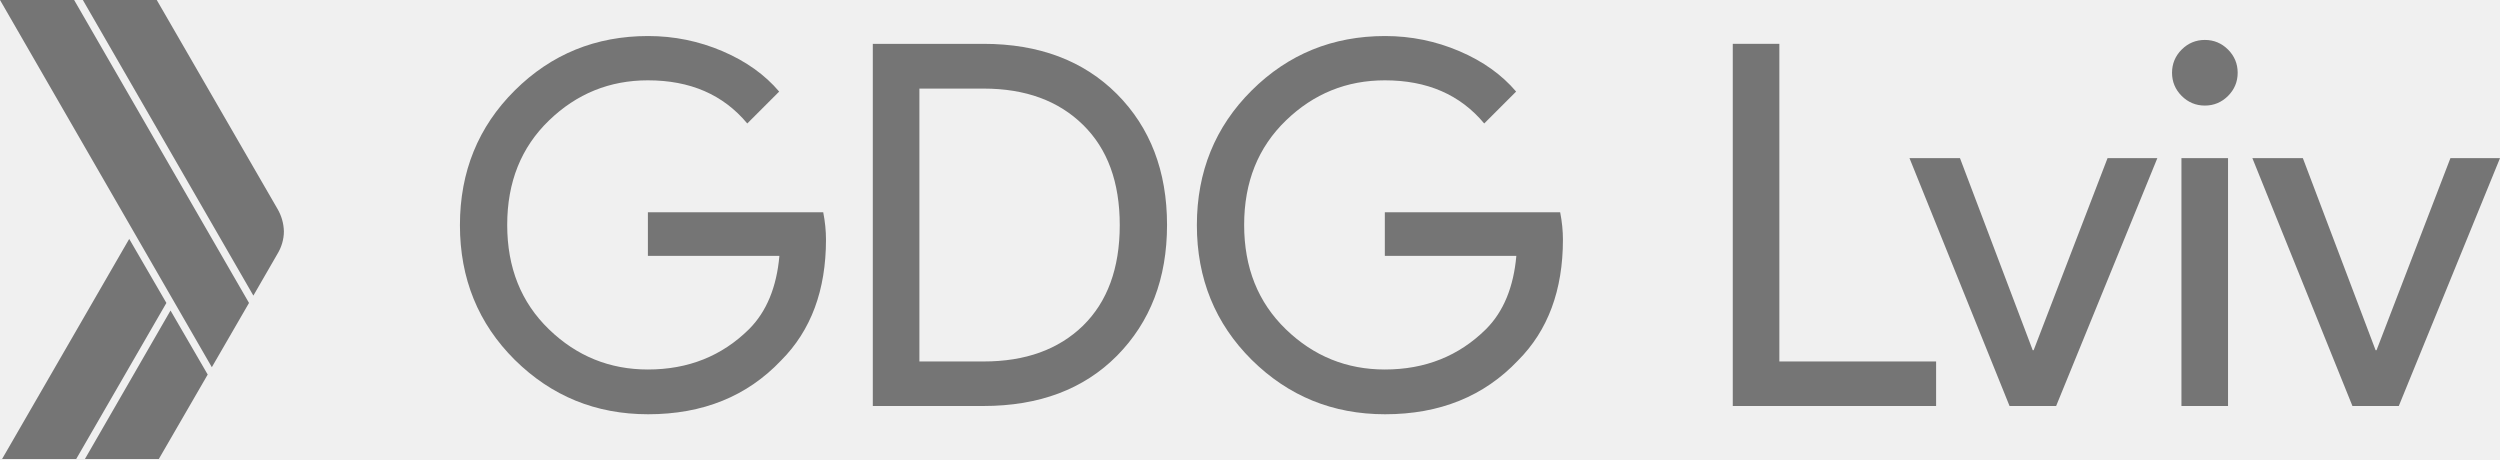
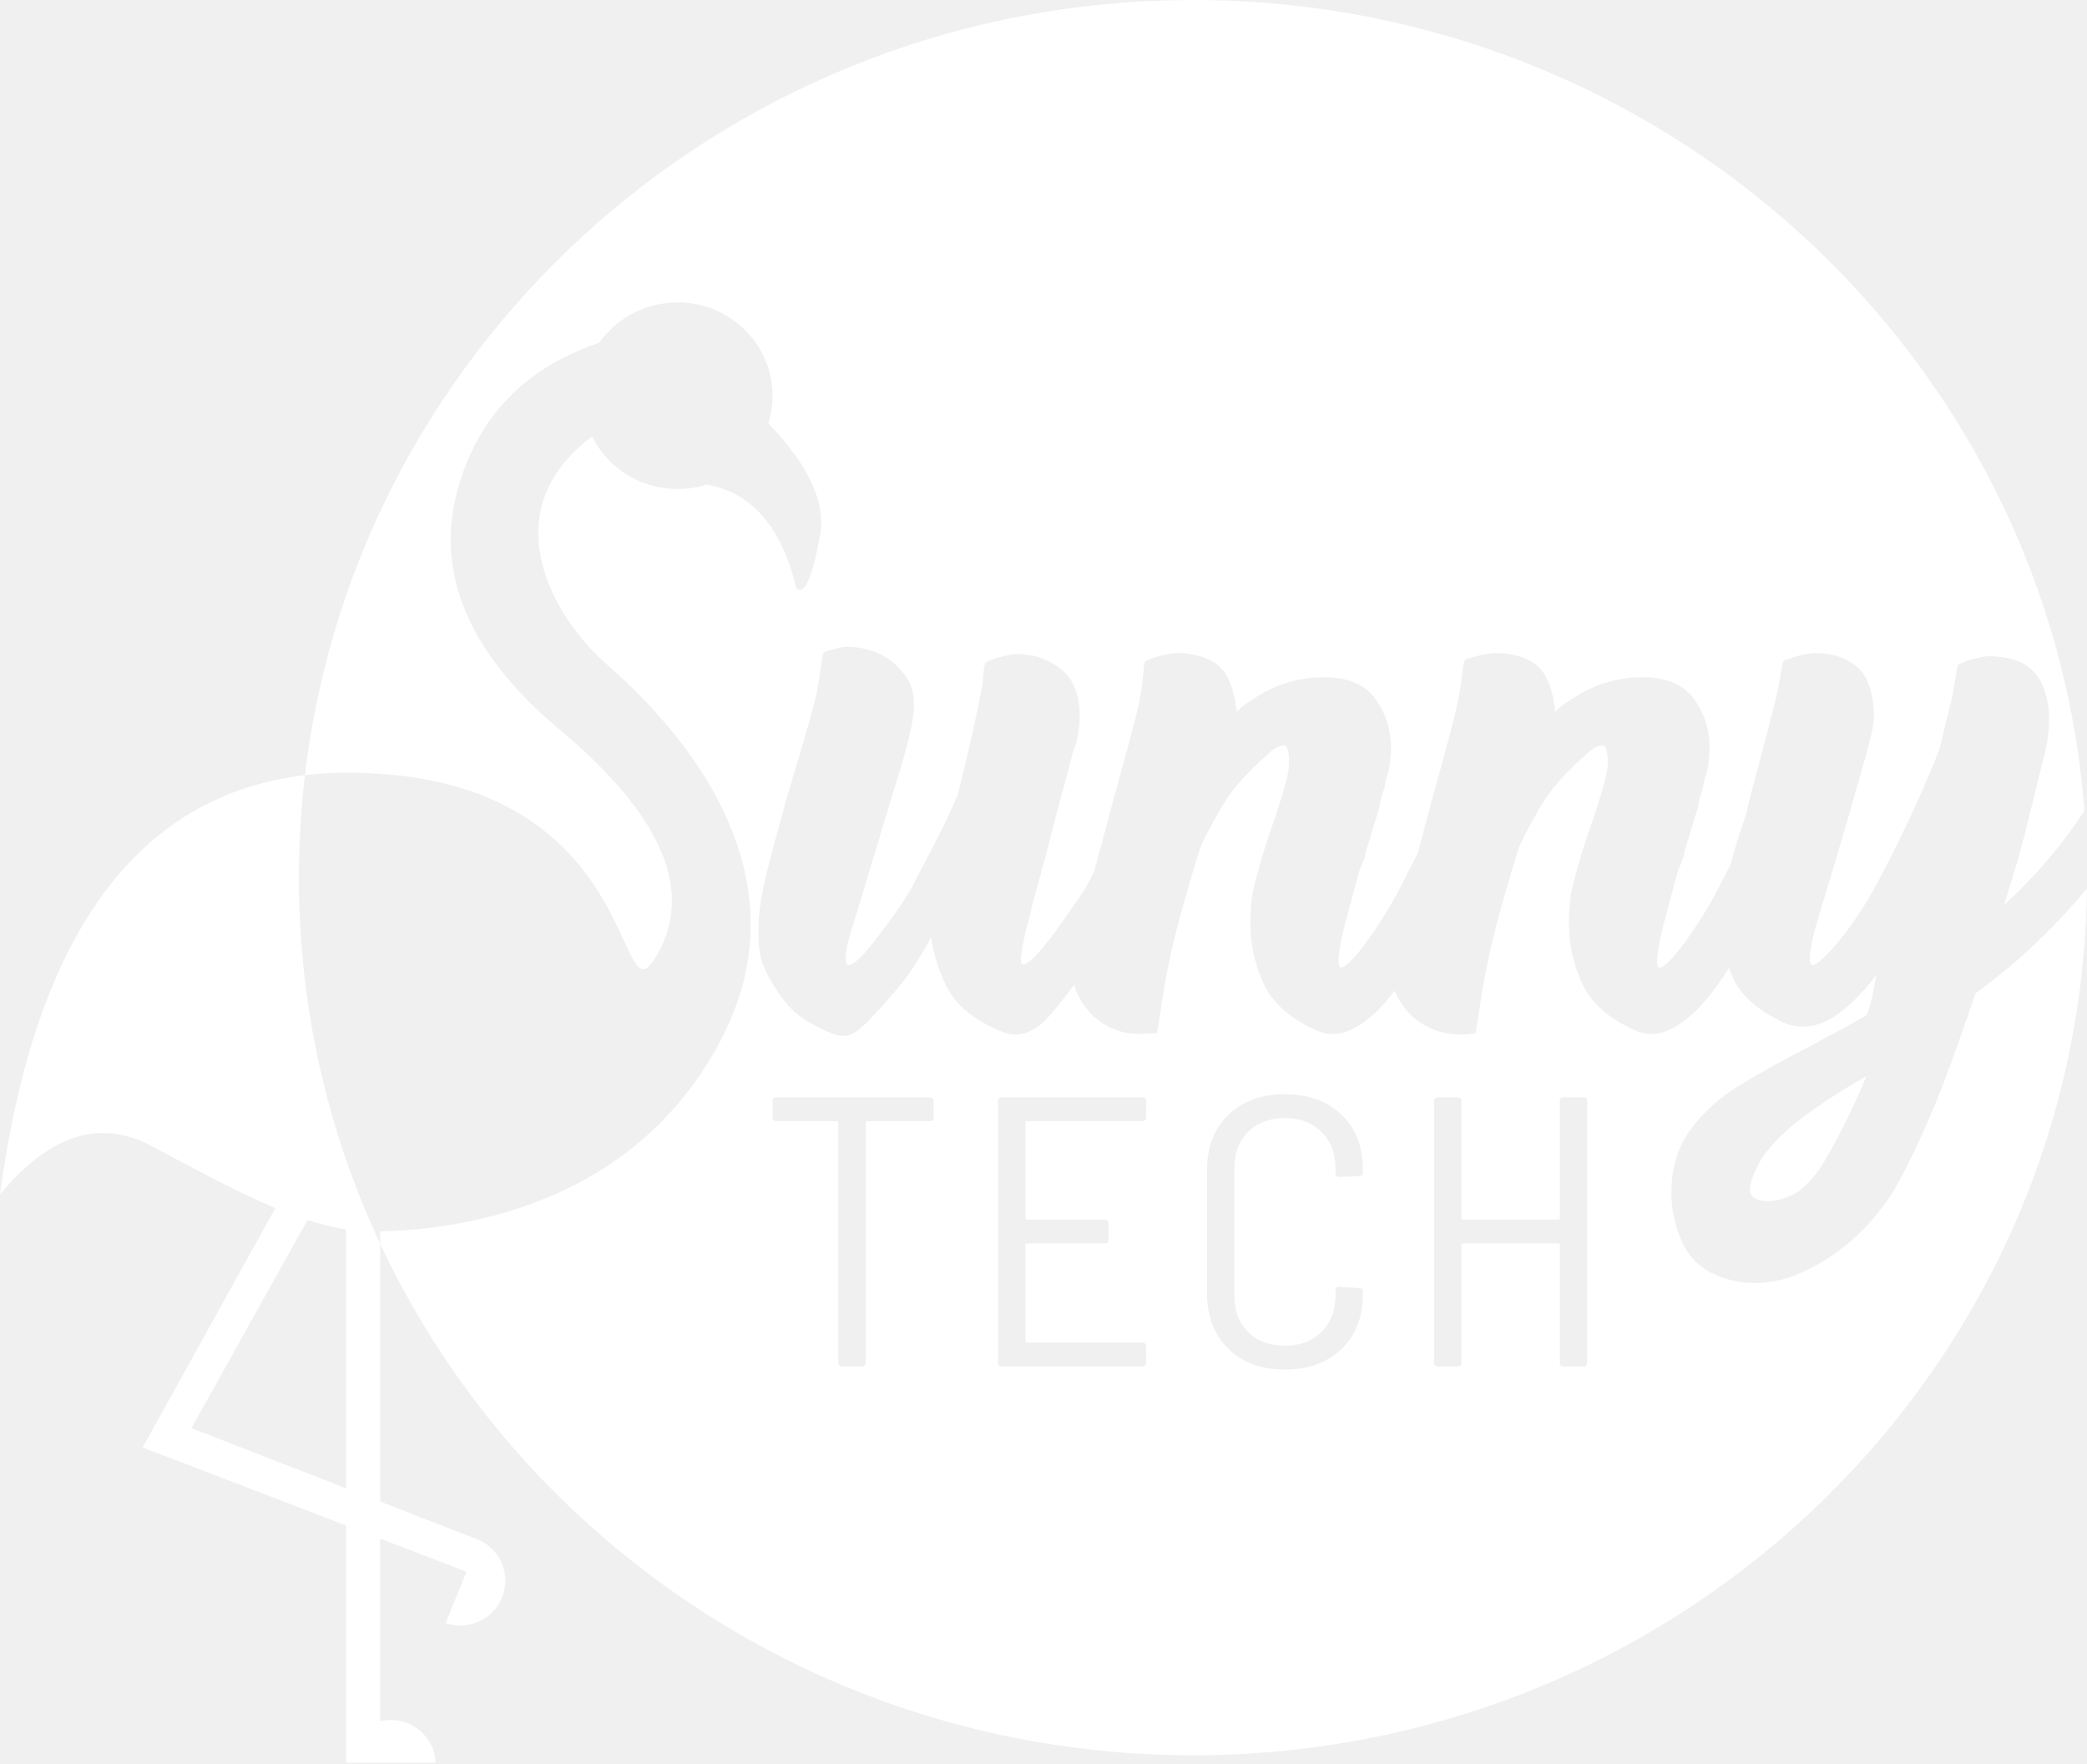
- <svg xmlns="http://www.w3.org/2000/svg" id="Layer_4" viewBox="95 151 1089.3 200">
-   <style>.st0{fill:#757575}</style>
-   <g id="XMLID_6_">
-     <path id="XMLID_3_" class="st0" d="M454.9 255.4c0 22-6.5 39.6-19.6 52.7-14.8 15.6-34.1 23.4-57.9 23.4-22.8 0-42.1-7.9-58.1-23.7-15.9-15.8-23.9-35.4-23.9-58.7s8-42.9 23.9-58.7 35.3-23.7 58.1-23.7c11.3 0 22.1 2.2 32.4 6.6 10.3 4.4 18.5 10.3 24.7 17.6l-13.9 13.9c-10.5-12.6-24.9-18.8-43.3-18.8-16.6 0-31 5.8-43.1 17.5-12.1 11.7-18.2 26.8-18.2 45.5s6.1 33.8 18.2 45.5c12.1 11.7 26.5 17.5 43.1 17.5 17.6 0 32.3-5.9 44.1-17.6 7.6-7.6 12-18.3 13.2-31.9h-57.3v-19h76.4c.8 4.1 1.2 8.1 1.2 11.9z" />
-     <path id="XMLID_20_" class="st0" d="M475.3 327.9V170.1h48.2c24.2 0 43.6 7.3 58.2 21.9 14.5 14.6 21.8 33.6 21.8 57s-7.3 42.3-21.8 57c-14.5 14.6-33.9 21.9-58.2 21.9h-48.2zm20.3-19.4h28c18.2 0 32.6-5.2 43.3-15.6 10.6-10.4 16-25 16-43.8 0-18.7-5.3-33.2-16-43.7s-25.1-15.8-43.3-15.8h-28v118.9z" />
-     <path id="XMLID_23_" class="st0" d="M776 255.4c0 22-6.5 39.6-19.6 52.7-14.8 15.6-34.1 23.4-57.9 23.4-22.8 0-42.1-7.9-58.1-23.7-15.9-15.8-23.9-35.4-23.9-58.7s8-42.9 23.9-58.7 35.3-23.7 58.1-23.7c11.3 0 22.1 2.2 32.4 6.6 10.3 4.4 18.5 10.3 24.7 17.6l-13.9 13.9c-10.5-12.6-24.9-18.8-43.3-18.8-16.6 0-31 5.8-43.1 17.5s-18.2 26.8-18.2 45.5 6.1 33.8 18.2 45.5 26.5 17.5 43.1 17.5c17.6 0 32.3-5.9 44.1-17.6 7.6-7.6 12-18.3 13.2-31.9h-57.3v-19h76.4c.8 4.1 1.2 8.1 1.2 11.9z" />
-     <path id="XMLID_25_" class="st0" d="M850 327.9V170.1h20.3v138.4h68.3v19.4H850z" />
-     <path id="XMLID_27_" class="st0" d="M970.6 327.9l-43.6-108h22l31.7 83.7h.4l32.2-83.7h21.7l-44.1 108h-20.3z" />
-     <path id="XMLID_29_" class="st0" d="M1065.8 192.8c-2.8 2.8-6.2 4.2-10.1 4.2-3.9 0-7.3-1.4-10.1-4.2-2.8-2.8-4.2-6.2-4.2-10.1 0-3.9 1.4-7.3 4.2-10.1 2.8-2.8 6.2-4.2 10.1-4.2 3.9 0 7.3 1.4 10.1 4.2 2.8 2.8 4.2 6.2 4.2 10.1 0 3.9-1.4 7.3-4.2 10.1zm0 135.1h-20.3v-108h20.3v108z" />
-     <path id="XMLID_32_" class="st0" d="M1120 327.9l-43.6-108h22l31.7 83.7h.4l32.2-83.7h21.6l-44.1 108H1120z" />
-   </g>
-   <g id="XMLID_261_">
-     <path id="XMLID_259_" class="st0" d="M127.3 151H95l92.3 160 16.2-28-76.2-132z" />
-     <path id="XMLID_258_" class="st0" d="M215.9 242l-52.6-91h-32.2l74.3 128.8 10.5-18.2c1.7-2.8 2.8-6.2 2.8-9.8-.1-3.6-1.1-6.9-2.8-9.8z" />
-     <path id="XMLID_257_" class="st0" d="M151.3 255.1L95.9 351h32.3l39.3-68-16.2-27.9z" />
-     <path id="XMLID_256_" class="st0" d="M169.3 286.3L132 351h32.2l21.3-36.8-16.2-27.9z" />
+ <svg xmlns="http://www.w3.org/2000/svg" width="1194px" height="1009px" viewBox="0 0 1194 1009" version="1.1">
+   <defs />
+   <g id="white" stroke="none" stroke-width="1" fill="none" fill-rule="evenodd" transform="translate(-230, -312)">
+     <g id="Logo" transform="translate(230, 312)" fill="#FFFFFF">
+       <path d="M990.097,494.547 C987.856,498.944 985.636,503.279 983.437,507.551 C981.037,512.356 977.835,517.963 973.834,524.37 C969.833,530.777 965.931,536.483 962.13,541.488 C958.329,546.494 955.027,550.098 952.226,552.3 C949.425,554.503 948.025,553.802 948.025,550.198 C948.025,545.793 949.225,538.786 951.626,529.175 L960.029,497.941 C962.03,493.536 963.13,490.633 963.33,489.231 C963.53,487.829 963.831,486.528 964.231,485.327 L971.433,461.901 C971.833,459.098 972.434,456.495 973.234,454.092 C974.034,451.69 974.834,449.087 975.034,446.284 C976.235,443.08 977.035,439.877 977.435,436.673 C977.835,433.47 978.036,430.466 978.036,427.663 C978.036,417.252 975.034,407.942 969.032,399.733 C963.03,391.524 953.227,387.419 939.622,387.419 C924.817,387.419 911.012,391.824 898.208,400.634 C895.807,401.835 893.006,404.037 889.805,407.241 C889.004,399.232 887.204,392.525 884.403,387.119 C881.602,381.713 877,378.009 870.598,376.007 C866.196,374.405 861.195,373.604 855.593,373.604 C849.991,373.604 839.081,376.799 838.265,377.512 C836.752,378.833 836.386,388.921 835.185,395.528 C833.985,402.135 832.184,409.944 829.783,418.954 C827.383,427.964 824.682,437.875 821.681,448.686 C818.68,459.498 815.779,470.31 812.978,481.122 C812.324,483.519 811.674,485.9 811.028,488.264 C807.698,494.829 804.413,501.258 801.173,507.551 C798.773,512.356 795.572,517.963 791.57,524.37 C787.569,530.777 783.667,536.483 779.866,541.488 C776.065,546.494 772.763,550.098 769.962,552.3 C767.162,554.503 765.761,553.802 765.761,550.198 C765.761,545.793 766.961,538.786 769.362,529.175 L777.765,497.941 C779.766,493.536 780.866,490.633 781.066,489.231 C781.266,487.829 781.567,486.528 781.967,485.327 L789.169,461.901 C789.569,459.098 790.17,456.495 790.97,454.092 C791.77,451.69 792.57,449.087 792.771,446.284 C793.971,443.08 794.771,439.877 795.171,436.673 C795.571,433.47 795.772,430.466 795.772,427.663 C795.772,417.252 792.771,407.942 786.768,399.733 C780.766,391.524 770.963,387.419 757.358,387.419 C742.553,387.419 728.748,391.824 715.944,400.634 C713.543,401.835 710.742,404.037 707.541,407.241 C706.74,399.232 704.94,392.525 702.139,387.119 C699.338,381.713 694.736,378.009 688.334,376.007 C683.932,374.405 678.931,373.604 673.329,373.604 C667.727,373.604 655.952,377.33 655.101,378.479 C654.248,379.631 654.122,388.921 652.921,395.528 C651.721,402.135 649.92,409.944 647.52,418.954 C645.119,427.964 642.418,437.875 639.417,448.686 C636.416,459.498 633.515,470.31 630.714,481.122 C629.083,487.107 627.472,492.99 625.882,498.769 C624.192,502.083 622.468,505.41 620.71,508.752 C616.309,515.16 612.007,521.366 607.806,527.373 C603.604,533.38 599.703,538.485 596.101,542.69 C592.5,546.894 589.599,549.697 587.398,551.099 C585.198,552.501 584.097,551.8 584.097,548.997 C584.097,545.393 585.298,538.786 587.699,529.175 C588.099,527.974 588.899,524.87 590.099,519.865 C591.3,514.859 592.9,508.853 594.901,501.845 C596.902,494.837 598.902,487.329 600.903,479.32 C602.904,471.311 604.905,463.703 606.905,456.495 C608.906,449.287 610.607,442.88 612.007,437.274 C613.408,431.668 614.508,428.064 615.308,426.462 C616.109,423.259 616.709,420.355 617.109,417.752 C617.509,415.15 617.709,412.246 617.709,409.043 C617.709,401.435 616.109,394.927 612.907,389.521 C609.706,384.115 604.104,379.811 596.101,376.607 C594.101,375.806 591.8,375.206 589.199,374.805 C586.598,374.405 584.097,374.205 581.696,374.205 C576.094,374.205 564.755,378.103 563.899,379.066 C562.728,380.382 562.527,388.858 561.889,392.525 C561.089,397.13 559.989,402.636 558.588,409.043 C557.188,415.45 555.587,422.658 553.787,430.667 C551.986,438.676 550.085,446.484 548.085,454.092 C544.883,462.101 540.782,470.911 535.78,480.521 C530.779,490.132 525.877,499.542 521.075,508.752 C517.474,514.759 513.473,520.766 509.071,526.772 C504.669,532.779 500.668,537.985 497.067,542.389 C493.465,546.794 490.364,549.798 487.763,551.399 C485.163,553.001 483.862,552.2 483.862,548.997 C483.862,543.791 485.263,537.184 488.064,529.175 L511.472,451.69 C515.873,437.674 518.874,427.163 520.475,420.155 C522.076,413.147 522.876,407.441 522.876,403.036 C522.876,397.03 521.575,392.024 518.974,388.02 C516.373,384.015 513.172,380.612 509.371,377.809 C505.57,375.005 501.468,373.003 497.067,371.802 C492.665,370.601 488.664,370 485.063,370 C480.261,370 471.763,372.8 471.161,373.429 C470.895,373.708 470.61,375.143 470.27,377.335 C469.355,383.228 468.035,394.589 465.556,403.637 C462.154,416.051 458.253,429.465 453.852,443.881 C451.451,451.89 449.15,459.899 446.949,467.908 C444.748,475.916 442.648,483.725 440.647,491.333 C438.646,498.942 437.046,505.949 435.845,512.356 C434.645,518.764 434.045,524.169 434.045,528.574 C434.045,540.187 432.93,547.973 441.847,562.512 C450.765,577.05 456.853,582.433 471.258,589.241 C477.66,592.044 483.022,594.688 489.864,590.142 C496.706,585.596 515.773,563.413 520.375,556.605 C524.977,549.798 529.078,542.99 532.679,536.183 C533.88,545.393 538.181,559.308 543.583,567.917 C548.985,576.527 558.088,583.635 570.893,589.241 C578.095,592.444 584.051,593.244 592.2,588.34 C600.024,583.631 608.408,570.985 614.554,563.426 C614.945,564.883 615.429,566.28 616.008,567.617 C618.609,573.624 622.311,578.629 627.112,582.634 C631.914,586.638 637.416,589.341 643.618,590.743 C649.82,592.144 661.925,591.043 661.925,591.043 C661.925,591.043 663.725,580.331 664.926,572.122 C666.126,563.913 667.827,554.903 670.027,545.092 C672.228,535.282 674.829,525.171 677.83,514.759 C680.831,504.348 683.732,494.537 686.533,485.327 C688.534,480.521 692.435,473.013 698.237,462.802 C704.039,452.591 712.942,442.279 724.947,431.868 C728.548,428.264 731.749,426.462 734.55,426.462 C736.551,426.462 737.551,429.866 737.551,436.673 C737.551,441.078 735.35,449.888 730.949,463.102 C730.949,463.903 730.849,464.304 730.649,464.304 C730.449,464.304 730.149,464.704 730.349,465.505 C727.548,473.113 724.947,480.822 722.546,488.63 C720.145,496.439 718.144,503.947 716.544,511.155 C716.144,513.558 715.844,516.261 715.643,519.264 C715.443,522.267 715.343,525.371 715.343,528.574 C715.343,540.187 717.844,551.499 722.846,562.512 C727.848,573.524 737.751,582.433 752.556,589.241 C759.759,592.444 766.861,592.244 773.864,588.64 C780.866,585.036 787.369,579.63 793.371,572.422 C794.916,570.567 796.428,568.671 797.908,566.735 C798.025,567.032 798.146,567.326 798.272,567.617 C800.873,573.624 804.575,578.629 809.376,582.634 C814.178,586.638 819.68,589.341 825.882,590.743 C832.084,592.144 838.186,592.244 844.189,591.043 C845.389,583.902 846.389,577.595 847.19,572.122 C848.39,563.913 850.091,554.903 852.291,545.092 C854.492,535.282 857.093,525.171 860.094,514.759 C863.095,504.348 865.996,494.537 868.797,485.327 C870.798,480.521 874.699,473.013 880.501,462.802 C886.303,452.591 895.206,442.279 907.211,431.868 C910.812,428.264 914.013,426.462 916.814,426.462 C918.815,426.462 919.815,429.866 919.815,436.673 C919.815,441.078 917.614,449.888 913.213,463.102 C913.213,463.903 913.113,464.304 912.913,464.304 C912.713,464.304 912.412,464.704 912.613,465.505 C909.812,473.113 907.211,480.822 904.81,488.63 C902.409,496.439 900.408,503.947 898.808,511.155 C898.408,513.558 898.107,516.261 897.907,519.264 C897.707,522.267 897.607,525.371 897.607,528.574 C897.607,540.187 900.108,551.499 905.11,562.512 C910.112,573.524 920.015,582.433 934.82,589.241 C942.023,592.444 949.125,592.244 956.128,588.64 C963.13,585.036 969.633,579.63 975.635,572.422 C980.48,566.604 984.999,560.394 989.192,553.793 C989.992,556.049 990.909,558.254 991.94,560.409 C996.542,570.02 1006.045,578.229 1020.45,585.036 C1025.252,587.039 1030.054,587.739 1034.855,587.139 C1039.657,586.538 1044.259,584.836 1048.66,582.033 C1053.062,579.23 1057.363,575.726 1061.565,571.521 C1065.766,567.317 1069.668,562.812 1073.269,558.007 L1073.269,559.208 C1072.469,563.613 1071.668,567.617 1070.868,571.221 C1070.068,574.825 1069.067,578.029 1067.867,580.832 L1053.462,588.941 C1047.46,591.944 1042.058,594.847 1037.256,597.65 C1020.05,606.46 1005.645,614.469 994.041,621.677 C982.437,628.885 973.034,637.694 965.831,648.106 C959.429,657.716 956.228,669.129 956.228,682.343 C956.228,692.354 958.329,701.865 962.53,710.875 C966.732,719.885 973.434,726.191 982.637,729.795 C989.44,732.598 996.642,734 1004.245,734 C1012.248,734 1020.15,732.398 1027.953,729.195 C1035.756,725.991 1043.158,721.887 1050.161,716.881 C1057.163,711.876 1063.465,706.27 1069.067,700.063 C1074.669,693.856 1079.471,687.549 1083.473,681.142 C1091.475,667.126 1099.578,650.108 1107.781,630.086 C1113.25,616.738 1120.752,596.115 1130.289,568.218 C1152.297,552.2 1172.204,533.78 1190.01,512.957 C1191.348,511.392 1192.666,509.812 1193.963,508.217 C1190.618,782.689 962.909,1004.177 682.5,1004.177 C476.155,1004.177 298.349,884.241 217.483,711.513 L217.483,859.024 L274.176,881.085 C286.553,886.708 292.368,901.163 287.218,913.91 C282.068,926.657 267.844,933.015 255,928.547 L266.875,899.156 L217.483,880.196 L217.483,984.743 C219.456,984.258 221.518,984 223.641,984 C237.389,984 248.612,994.807 249.281,1008.389 L217.483,1008.389 L198,1008.394 L198,872.717 L99.543,834.923 L81.584,828.146 L157.54,691.117 C134.403,681.5 110.3,668.085 86.5,655.5 C57.06,639.933 28.227,649.226 1.13686838e-13,683.381 C19.969,534.948 78.118,454.98 174.448,443.475 C204.022,193.796 420.205,0 682.5,0 C951.843,0 1172.563,204.351 1192.529,463.722 C1189.153,469.045 1185.612,474.144 1181.907,479.02 C1171.103,493.235 1159.299,506.15 1146.495,517.762 C1149.296,508.953 1151.696,501.144 1153.697,494.337 C1155.698,487.529 1157.498,480.922 1159.099,474.515 C1160.7,468.108 1162.3,461.601 1163.901,454.993 C1165.501,448.386 1167.302,441.078 1169.303,433.069 C1171.303,425.861 1172.304,418.453 1172.304,410.845 C1172.304,403.637 1170.903,397.03 1168.102,391.023 C1165.301,385.016 1160.5,380.612 1153.697,377.809 C1151.296,377.008 1148.695,376.407 1145.894,376.007 C1143.093,375.606 1140.493,375.406 1138.092,375.406 C1132.49,375.406 1121.119,379.351 1120.336,380.349 C1119.316,381.648 1118.485,391.724 1116.484,400.333 C1114.483,408.943 1111.883,418.653 1109.282,429.465 C1104.88,440.678 1099.378,453.392 1092.776,467.607 C1086.173,481.823 1079.271,495.538 1072.069,508.752 C1068.467,515.16 1064.566,521.366 1060.364,527.373 C1056.163,533.38 1052.162,538.485 1048.36,542.69 C1044.559,546.894 1041.458,549.798 1039.057,551.399 C1036.656,553.001 1035.456,552.2 1035.456,548.997 C1035.456,544.191 1036.656,537.584 1039.057,529.175 C1047.06,502.746 1053.262,481.923 1057.663,466.706 C1062.065,451.489 1065.366,439.877 1067.567,431.868 C1069.768,423.859 1071.068,418.553 1071.468,415.95 C1071.868,413.348 1072.069,411.045 1072.069,409.043 C1072.069,401.835 1070.768,395.228 1068.167,389.221 C1065.566,383.214 1060.464,378.81 1052.862,376.007 C1050.861,375.206 1048.56,374.605 1045.959,374.205 C1043.358,373.804 1040.858,373.604 1038.457,373.604 C1032.855,373.604 1021.328,377.168 1020.468,378.178 C1019.438,379.389 1018.65,387.319 1017.449,393.125 C1016.249,398.932 1014.548,405.939 1012.348,414.149 C1010.147,422.358 1007.846,431.067 1005.445,440.277 C1003.044,449.487 1000.643,458.097 998.843,466.106 L996.442,473.314 C994.047,480.503 991.932,487.581 990.097,494.547 Z M217.483,711.513 L217.483,704.496 C258.366,703.492 362.16,692.615 413.144,593.561 C465.644,491.561 377.437,406.508 346.865,379.821 C317.069,353.812 280.821,292.95 338.744,249.731 C347.566,267.502 366.141,279.746 387.628,279.746 C393.422,279.746 399.006,278.856 404.243,277.206 C430.076,281.723 447.183,301.472 455.565,336.455 C460.095,340.903 464.624,330.896 469.153,306.433 C472.63,287.652 462.759,266.249 439.541,242.225 C441.125,237.217 441.978,231.893 441.978,226.373 C441.978,196.896 417.644,173 387.628,173 C369.069,173 352.683,182.134 342.878,196.074 C300.439,210.381 273.461,238.272 261.942,279.746 C248.355,328.672 268.736,375.373 323.086,419.851 C377.575,466.409 395.76,507.479 377.644,543.061 C350.468,596.434 374.421,445.049 203.644,442.061 C193.55,441.885 183.819,442.356 174.448,443.475 C172.171,462.702 171,482.261 171,502.088 C171,576.836 187.64,647.769 217.483,711.513 Z M198,703.346 C190.821,702.223 183.449,700.366 175.931,697.949 L109.53,817.014 L198,851.442 L198,703.346 Z M1011.447,687.149 C1004.645,687.149 1001.244,684.946 1001.244,680.541 C1001.244,676.136 1003.644,669.93 1008.446,661.921 C1014.048,653.912 1022.151,646.003 1032.755,638.195 C1043.359,630.386 1055.062,622.878 1067.867,615.67 C1059.064,636.493 1050.061,654.312 1040.858,669.129 C1035.056,676.47 1030.354,681.075 1026.753,682.944 C1021.351,685.747 1016.249,687.149 1011.447,687.149 Z M534.18,629.96 L534.18,639.2 C534.18,640.667 533.447,641.4 531.98,641.4 L496.12,641.4 C495.533,641.4 495.24,641.693 495.24,642.28 L495.24,779.56 C495.24,781.027 494.507,781.76 493.04,781.76 L481.82,781.76 C480.353,781.76 479.62,781.027 479.62,779.56 L479.62,642.28 C479.62,641.693 479.327,641.4 478.74,641.4 L444.2,641.4 C442.733,641.4 442,640.667 442,639.2 L442,629.96 C442,628.493 442.733,627.76 444.2,627.76 L531.98,627.76 C533.447,627.76 534.18,628.493 534.18,629.96 Z M653.52,641.4 L587.52,641.4 C586.933,641.4 586.64,641.693 586.64,642.28 L586.64,696.84 C586.64,697.427 586.933,697.72 587.52,697.72 L631.96,697.72 C633.427,697.72 634.16,698.453 634.16,699.92 L634.16,709.16 C634.16,710.627 633.427,711.36 631.96,711.36 L587.52,711.36 C586.933,711.36 586.64,711.653 586.64,712.24 L586.64,767.24 C586.64,767.827 586.933,768.12 587.52,768.12 L653.52,768.12 C654.987,768.12 655.72,768.853 655.72,770.32 L655.72,779.56 C655.72,781.027 654.987,781.76 653.52,781.76 L573.22,781.76 C571.753,781.76 571.02,781.027 571.02,779.56 L571.02,629.96 C571.02,628.493 571.753,627.76 573.22,627.76 L653.52,627.76 C654.987,627.76 655.72,628.493 655.72,629.96 L655.72,639.2 C655.72,640.667 654.987,641.4 653.52,641.4 Z M702.79,771.64 C694.65,763.72 690.58,753.233 690.58,740.18 L690.58,669.12 C690.58,656.067 694.65,645.617 702.79,637.77 C710.93,629.923 721.673,626 735.02,626 C748.513,626 759.33,629.887 767.47,637.66 C775.61,645.433 779.68,655.773 779.68,668.68 L779.68,670.66 C779.68,672.127 778.947,672.86 777.48,672.86 L766.26,673.3 C764.793,673.3 764.06,672.64 764.06,671.32 L764.06,668.24 C764.06,659.733 761.383,652.84 756.03,647.56 C750.677,642.28 743.673,639.64 735.02,639.64 C726.367,639.64 719.4,642.243 714.12,647.45 C708.84,652.657 706.2,659.587 706.2,668.24 L706.2,741.28 C706.2,749.933 708.84,756.863 714.12,762.07 C719.4,767.277 726.367,769.88 735.02,769.88 C743.673,769.88 750.677,767.24 756.03,761.96 C761.383,756.68 764.06,749.787 764.06,741.28 L764.06,738.2 C764.06,736.88 764.793,736.22 766.26,736.22 L777.48,736.88 C778.947,736.88 779.68,737.467 779.68,738.64 L779.68,740.62 C779.68,753.527 775.61,763.903 767.47,771.75 C759.33,779.597 748.513,783.52 735.02,783.52 C721.673,783.52 710.93,779.56 702.79,771.64 Z M894.62,627.76 L905.84,627.76 C907.307,627.76 908.04,628.493 908.04,629.96 L908.04,779.56 C908.04,781.027 907.307,781.76 905.84,781.76 L894.62,781.76 C893.153,781.76 892.42,781.027 892.42,779.56 L892.42,712.24 C892.42,711.653 892.127,711.36 891.54,711.36 L836.98,711.36 C836.393,711.36 836.1,711.653 836.1,712.24 L836.1,779.56 C836.1,781.027 835.367,781.76 833.9,781.76 L822.68,781.76 C821.213,781.76 820.48,781.027 820.48,779.56 L820.48,629.96 C820.48,628.493 821.213,627.76 822.68,627.76 L833.9,627.76 C835.367,627.76 836.1,628.493 836.1,629.96 L836.1,696.84 C836.1,697.427 836.393,697.72 836.98,697.72 L891.54,697.72 C892.127,697.72 892.42,697.427 892.42,696.84 L892.42,629.96 C892.42,628.493 893.153,627.76 894.62,627.76 Z" id="Combined-Shape" />
+     </g>
  </g>
</svg>
